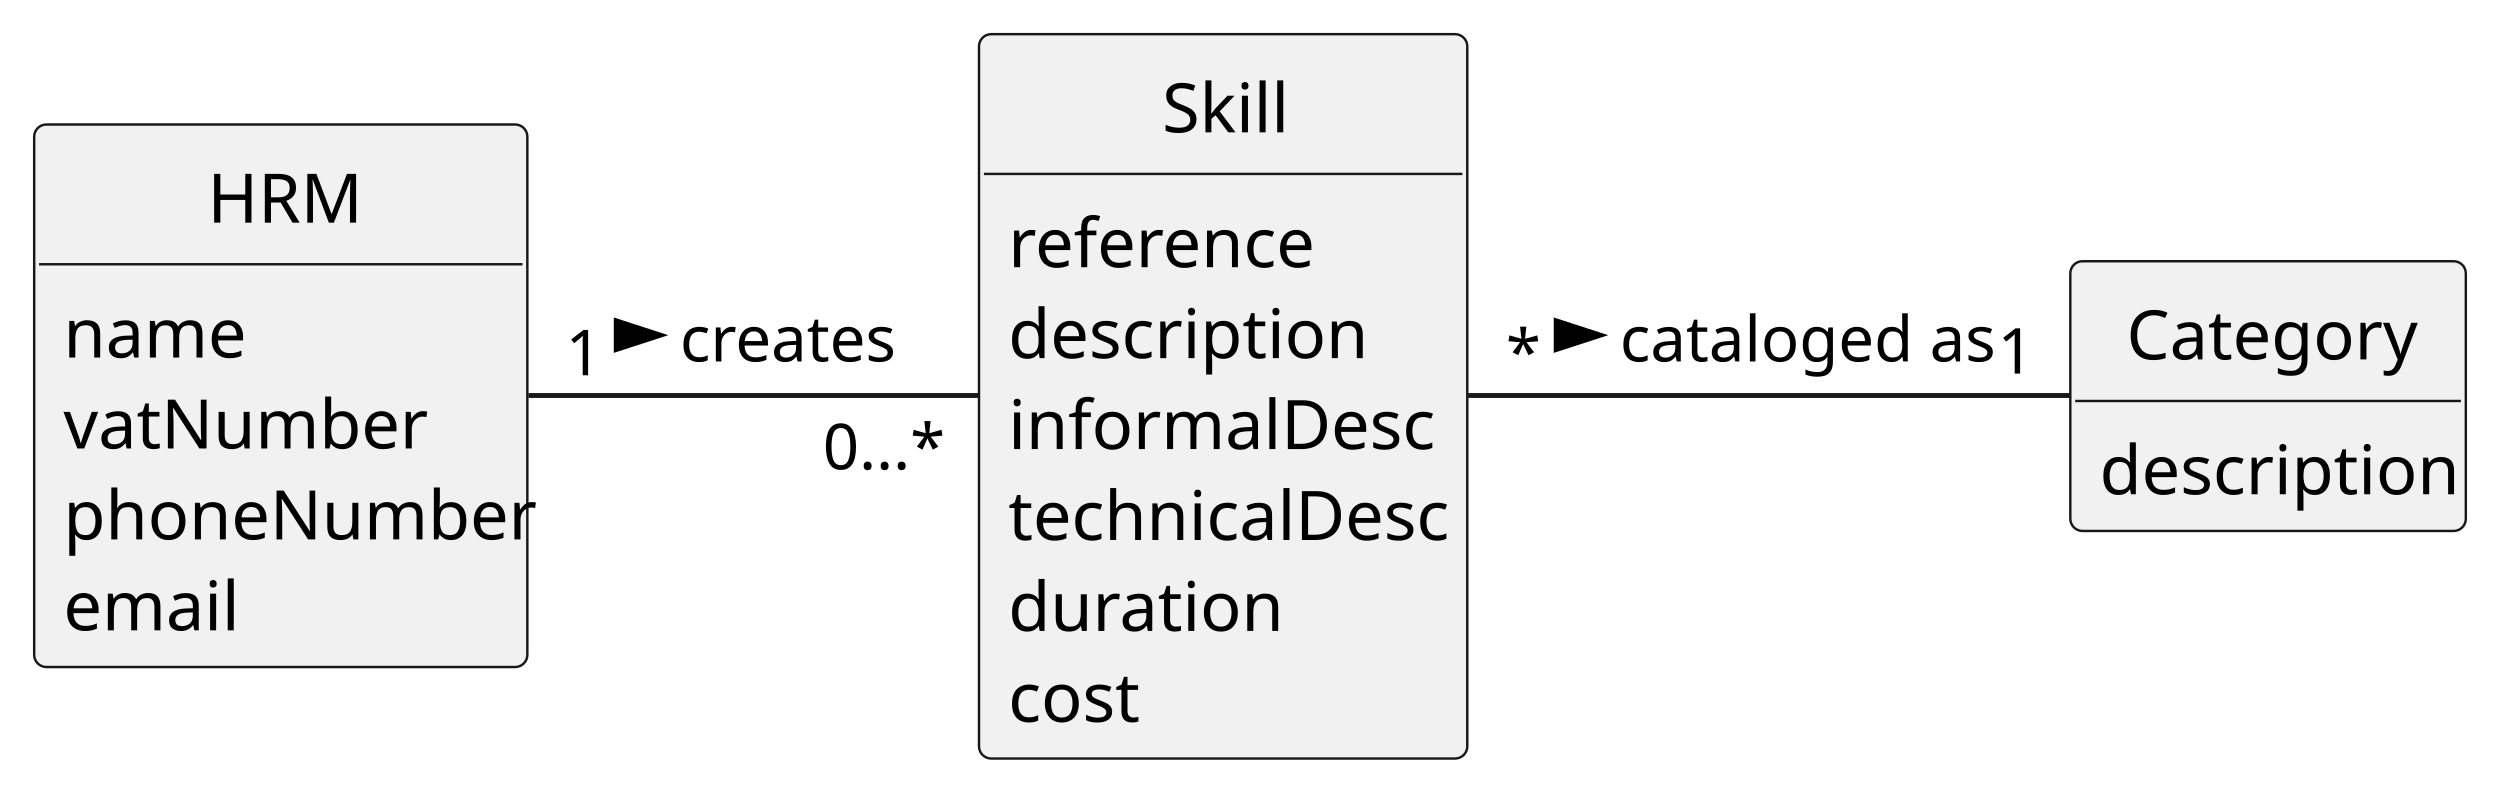
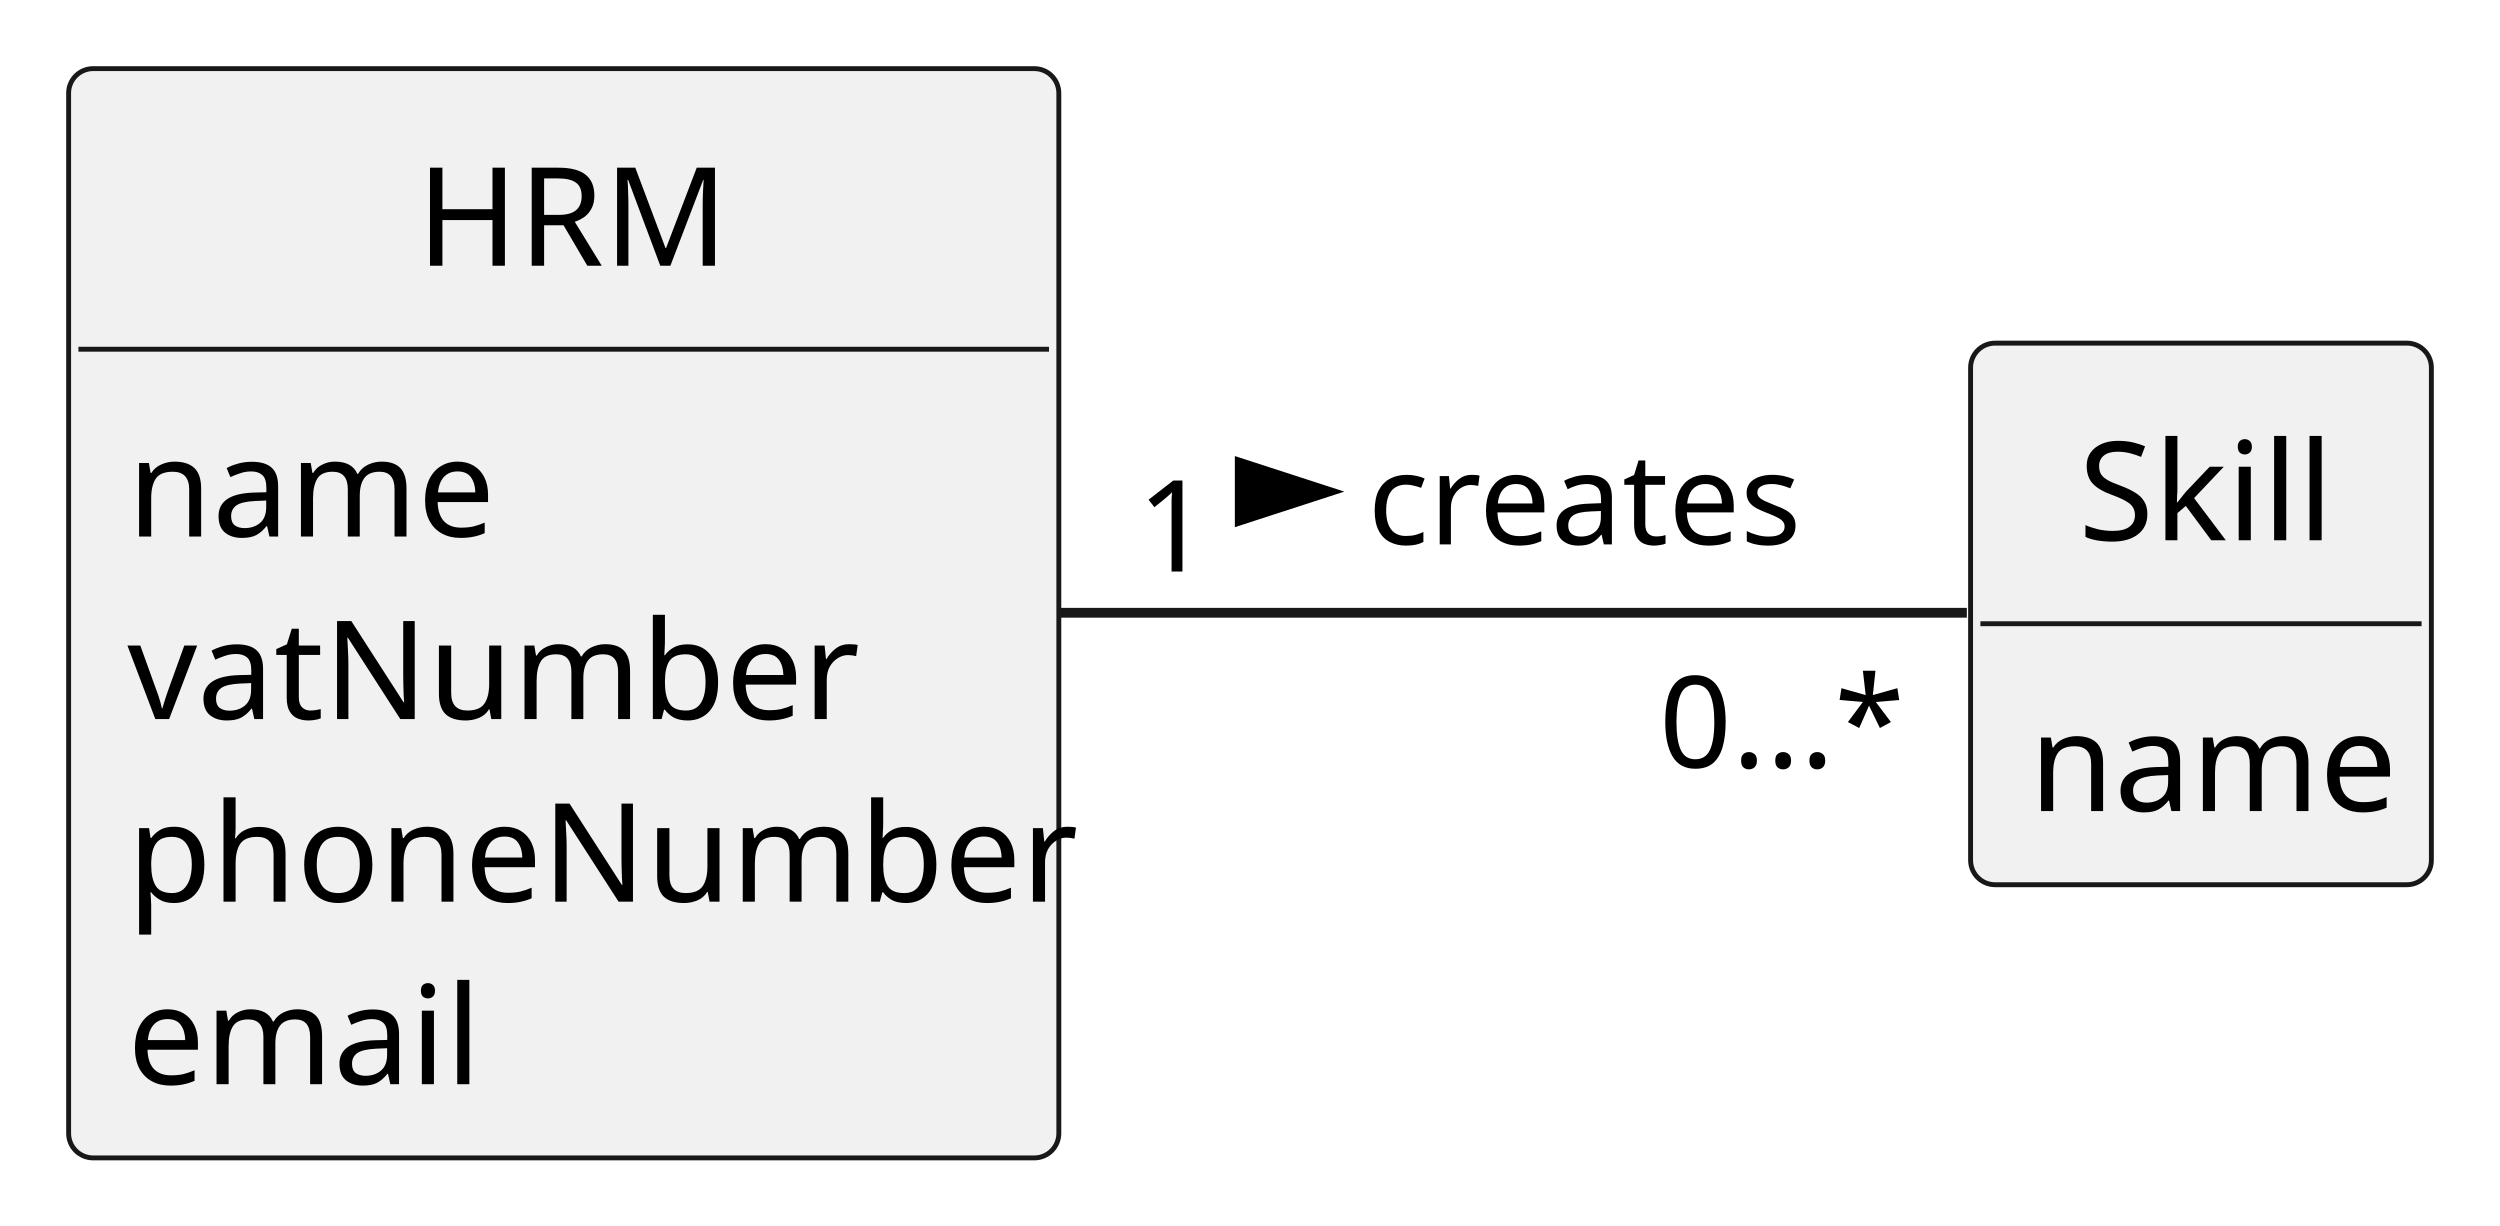
- <svg xmlns="http://www.w3.org/2000/svg" contentStyleType="text/css" height="162px" preserveAspectRatio="none" style="width:512px;height:162px;background:#FFFFFF;" version="1.1" viewBox="0 0 512 162" width="512px" zoomAndPan="magnify">
+ <svg xmlns="http://www.w3.org/2000/svg" contentStyleType="text/css" height="125px" preserveAspectRatio="none" style="width:255px;height:125px;background:#FFFFFF;" version="1.1" viewBox="0 0 255 125" width="255px" zoomAndPan="magnify">
  <defs />
  <g>
    <g id="elem_HRM">
-       <rect codeLine="18" fill="#F1F1F1" height="111.106" id="HRM" rx="2.5" ry="2.5" style="stroke:#181818;stroke-width:0.5;" width="101" x="7" y="25.5" />
-       <text fill="#000000" font-family="sans-serif" font-size="14" lengthAdjust="spacing" textLength="30" x="42.5" y="45.607">HRM</text>
-       <line style="stroke:#181818;stroke-width:0.5;" x1="8" x2="107" y1="54.121" y2="54.121" />
-       <text fill="#000000" font-family="sans-serif" font-size="14" lengthAdjust="spacing" textLength="35" x="13" y="73.228">name</text>
-       <text fill="#000000" font-family="sans-serif" font-size="14" lengthAdjust="spacing" textLength="68" x="13" y="91.85">vatNumber</text>
-       <text fill="#000000" font-family="sans-serif" font-size="14" lengthAdjust="spacing" textLength="89" x="13" y="110.471">phoneNumber</text>
-       <text fill="#000000" font-family="sans-serif" font-size="14" lengthAdjust="spacing" textLength="33" x="13" y="129.092">email</text>
+       <rect codeLine="18" fill="#F1F1F1" height="111.106" id="HRM" rx="2.5" ry="2.5" style="stroke:#181818;stroke-width:0.5;" width="101" x="7" y="7" />
+       <text fill="#000000" font-family="sans-serif" font-size="14" lengthAdjust="spacing" textLength="30" x="42.5" y="27.107">HRM</text>
+       <line style="stroke:#181818;stroke-width:0.5;" x1="8" x2="107" y1="35.621" y2="35.621" />
+       <text fill="#000000" font-family="sans-serif" font-size="14" lengthAdjust="spacing" textLength="35" x="13" y="54.728">name</text>
+       <text fill="#000000" font-family="sans-serif" font-size="14" lengthAdjust="spacing" textLength="68" x="13" y="73.35">vatNumber</text>
+       <text fill="#000000" font-family="sans-serif" font-size="14" lengthAdjust="spacing" textLength="89" x="13" y="91.971">phoneNumber</text>
+       <text fill="#000000" font-family="sans-serif" font-size="14" lengthAdjust="spacing" textLength="33" x="13" y="110.592">email</text>
    </g>
    <g id="elem_Skill">
-       <rect codeLine="25" fill="#F1F1F1" height="148.348" id="Skill" rx="2.5" ry="2.5" style="stroke:#181818;stroke-width:0.5;" width="100" x="200.5" y="7" />
-       <text fill="#000000" font-family="sans-serif" font-size="14" lengthAdjust="spacing" textLength="25" x="238" y="27.107">Skill</text>
-       <line style="stroke:#181818;stroke-width:0.5;" x1="201.5" x2="299.5" y1="35.621" y2="35.621" />
-       <text fill="#000000" font-family="sans-serif" font-size="14" lengthAdjust="spacing" textLength="61" x="206.5" y="54.728">reference</text>
-       <text fill="#000000" font-family="sans-serif" font-size="14" lengthAdjust="spacing" textLength="69" x="206.5" y="73.35">description</text>
-       <text fill="#000000" font-family="sans-serif" font-size="14" lengthAdjust="spacing" textLength="82" x="206.5" y="91.971">informalDesc</text>
-       <text fill="#000000" font-family="sans-serif" font-size="14" lengthAdjust="spacing" textLength="88" x="206.5" y="110.592">technicalDesc</text>
-       <text fill="#000000" font-family="sans-serif" font-size="14" lengthAdjust="spacing" textLength="52" x="206.5" y="129.213">duration</text>
-       <text fill="#000000" font-family="sans-serif" font-size="14" lengthAdjust="spacing" textLength="26" x="206.5" y="147.834">cost</text>
-     </g>
-     <g id="elem_Category">
-       <rect codeLine="34" fill="#F1F1F1" height="55.242" id="Category" rx="2.5" ry="2.5" style="stroke:#181818;stroke-width:0.5;" width="81" x="424" y="53.5" />
-       <text fill="#000000" font-family="sans-serif" font-size="14" lengthAdjust="spacing" textLength="58" x="435.5" y="73.607">Category</text>
-       <line style="stroke:#181818;stroke-width:0.5;" x1="425" x2="504" y1="82.121" y2="82.121" />
-       <text fill="#000000" font-family="sans-serif" font-size="14" lengthAdjust="spacing" textLength="69" x="430" y="101.228">description</text>
+       <rect codeLine="25" fill="#F1F1F1" height="55.242" id="Skill" rx="2.5" ry="2.5" style="stroke:#181818;stroke-width:0.5;" width="47" x="201" y="35" />
+       <text fill="#000000" font-family="sans-serif" font-size="14" lengthAdjust="spacing" textLength="25" x="212" y="55.107">Skill</text>
+       <line style="stroke:#181818;stroke-width:0.5;" x1="202" x2="247" y1="63.621" y2="63.621" />
+       <text fill="#000000" font-family="sans-serif" font-size="14" lengthAdjust="spacing" textLength="35" x="207" y="82.728">name</text>
    </g>
    <g id="link_HRM_Skill">
-       <path codeLine="46" d="M108.21,81 C136.69,81 172.09,81 200.46,81 " fill="none" id="HRM-Skill" style="stroke:#181818;stroke-width:1.0;" />
-       <polygon fill="#000000" points="135.25,68.645,126.205,65.707,126.205,71.584,135.25,68.645" style="stroke:#000000;stroke-width:1.0;" />
-       <text fill="#000000" font-family="sans-serif" font-size="13" lengthAdjust="spacing" textLength="43" x="139.25" y="74.028">creates</text>
-       <text fill="#000000" font-family="sans-serif" font-size="13" lengthAdjust="spacing" textLength="7" x="115.833" y="76.846">1</text>
-       <text fill="#000000" font-family="sans-serif" font-size="13" lengthAdjust="spacing" textLength="24" x="168.511" y="96.114">0...*</text>
-     </g>
-     <g id="link_Skill_Category">
-       <path codeLine="49" d="M300.67,81 C338.23,81 388.94,81 423.95,81 " fill="none" id="Skill-Category" style="stroke:#181818;stroke-width:1.0;" />
-       <polygon fill="#000000" points="327.75,68.645,318.705,65.707,318.705,71.584,327.75,68.645" style="stroke:#000000;stroke-width:1.0;" />
-       <text fill="#000000" font-family="sans-serif" font-size="13" lengthAdjust="spacing" textLength="74" x="331.75" y="74.028">cataloged as</text>
-       <text fill="#000000" font-family="sans-serif" font-size="13" lengthAdjust="spacing" textLength="5" x="308.406" y="76.776">*</text>
-       <text fill="#000000" font-family="sans-serif" font-size="13" lengthAdjust="spacing" textLength="7" x="409.104" y="76.519">1</text>
+       <path codeLine="37" d="M108.06,62.5 C138.78,62.5 176.58,62.5 200.62,62.5 " fill="none" id="HRM-Skill" style="stroke:#181818;stroke-width:1.0;" />
+       <polygon fill="#000000" points="135.5,50.145,126.455,47.207,126.455,53.084,135.5,50.145" style="stroke:#000000;stroke-width:1.0;" />
+       <text fill="#000000" font-family="sans-serif" font-size="13" lengthAdjust="spacing" textLength="43" x="139.5" y="55.528">creates</text>
+       <text fill="#000000" font-family="sans-serif" font-size="13" lengthAdjust="spacing" textLength="7" x="116" y="58.294">1</text>
+       <text fill="#000000" font-family="sans-serif" font-size="13" lengthAdjust="spacing" textLength="24" x="169.22" y="78.287">0...*</text>
    </g>
  </g>
</svg>
